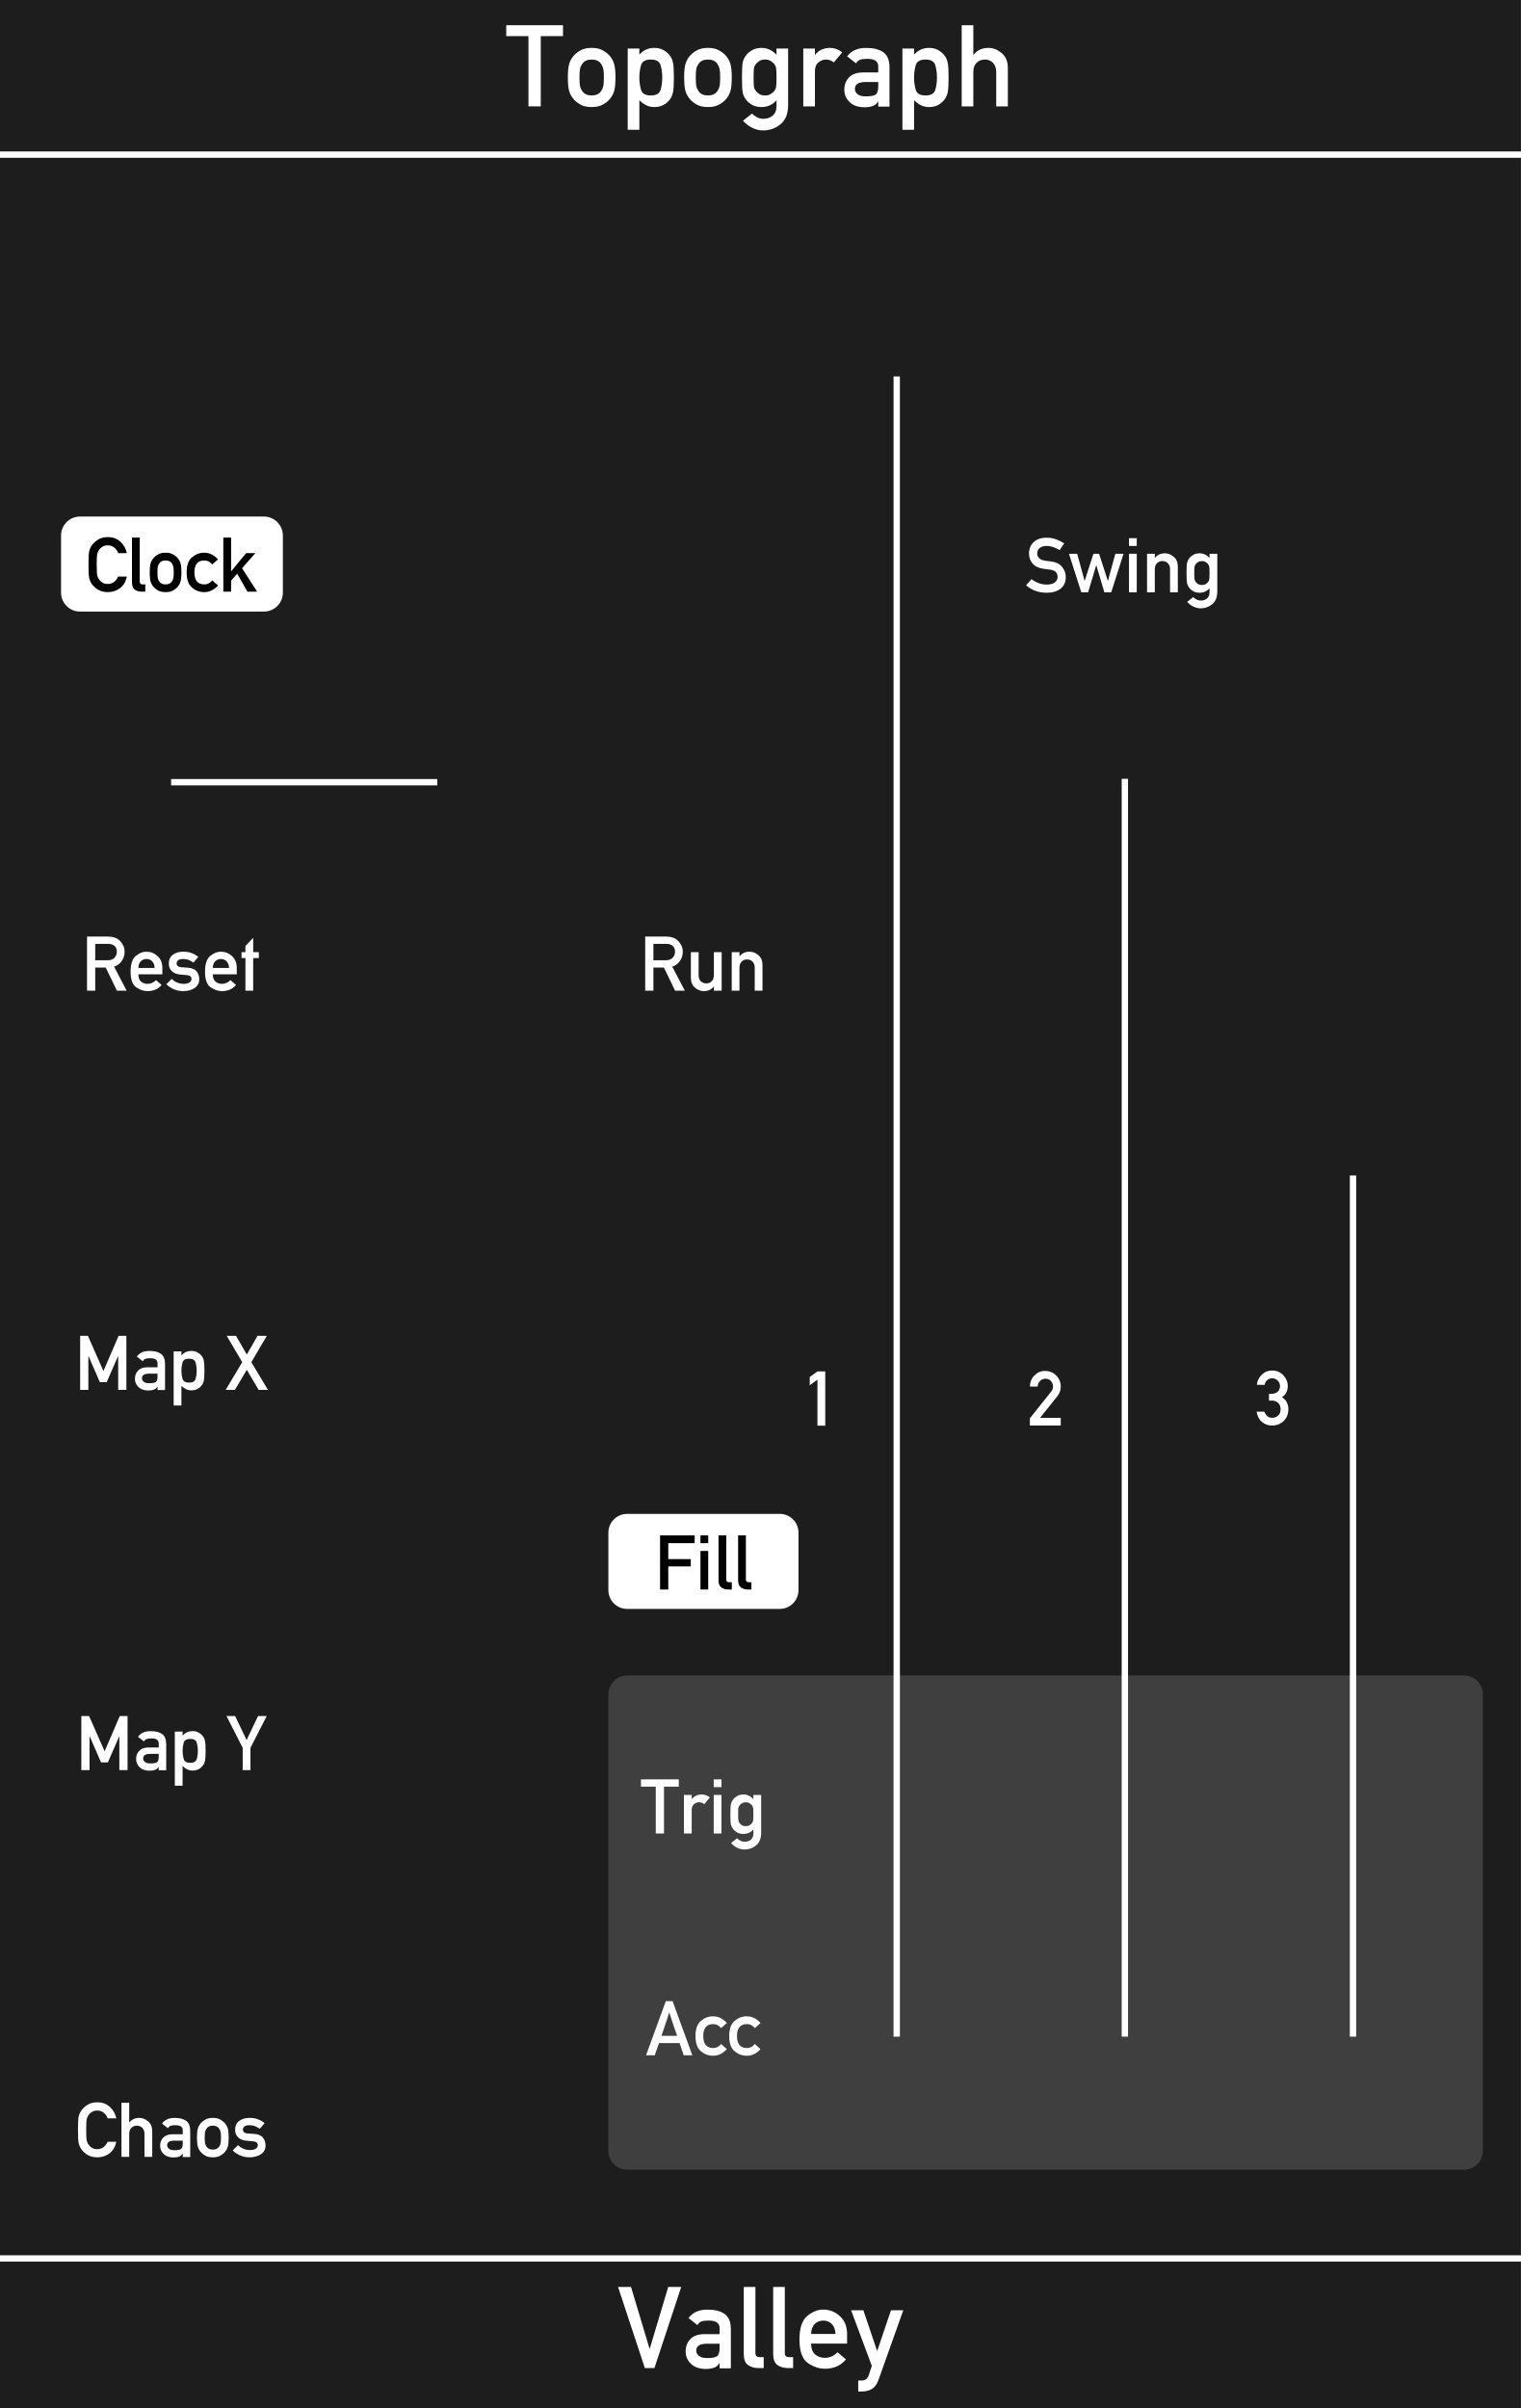
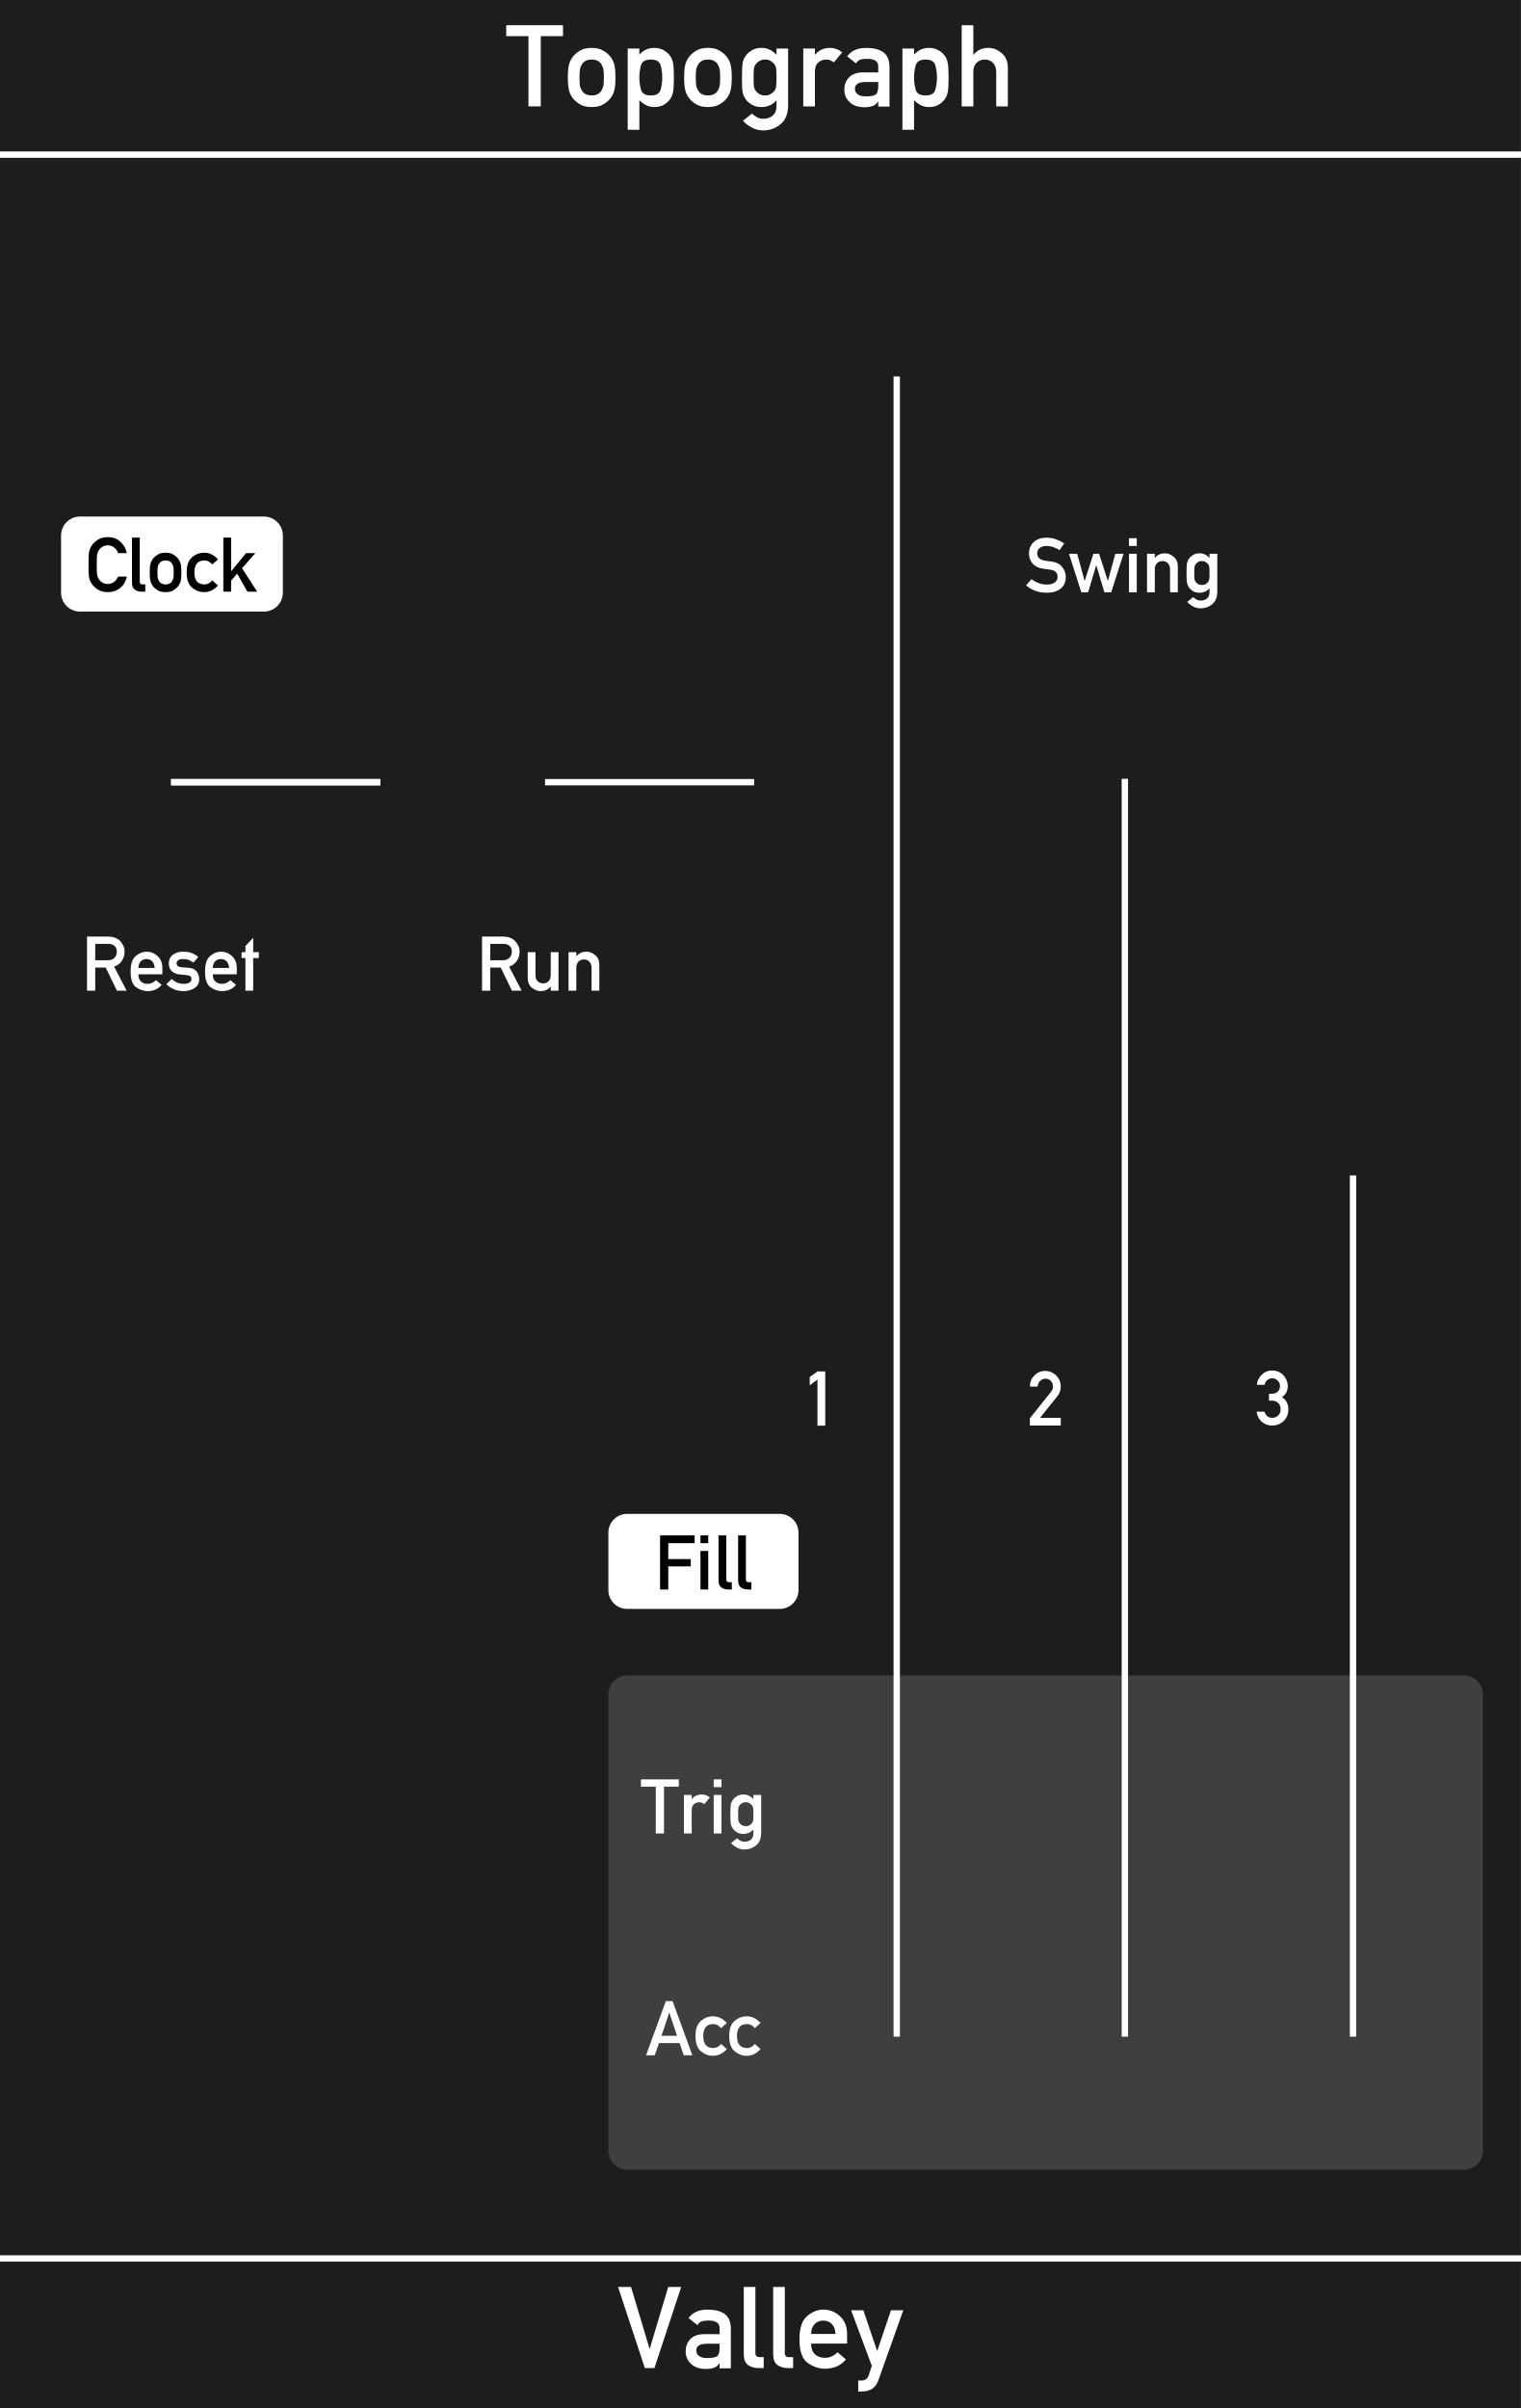
<svg xmlns="http://www.w3.org/2000/svg" version="1.1" id="svg8" x="0px" y="0px" width="240px" height="380px" viewBox="-177 230.9 240 380" style="enable-background:new -177 230.9 240 380;" xml:space="preserve">
  <defs id="defs863" />
  <style type="text/css" id="style815">
	.st0{fill:#1D1D1D;}
	.st1{fill:none;stroke:#FFFFFF;stroke-miterlimit:10;}
	.st2{fill:#3F3F3F;}
	.st3{fill:#FFE100;}
	.st4{fill:#FFFFFF;}
	.st5{font-family:'AlteDIN1451Mittelschrift';}
	.st6{font-size:18px;}
	.st7{font-size:12px;}
</style>
  <path style="fill:#1d1d1d" d="M -177,230.9 H 63 v 380 h -240 z" id="rect817" />
  <path style="fill:none;stroke:#ffffff;stroke-miterlimit:10" d="M 63,587.3 H -177" id="line820" />
  <path style="fill:none;stroke:#ffffff;stroke-miterlimit:10" d="M 63,255.3 H -177" id="line822" />
  <path style="fill:#3f3f3f;fill-opacity:1;stroke-width:1" d="M -78,495.3 H 54 c 1.662,0 3,1.338 3,3 V 570.3 c 0,1.662 -1.338,3 -3,3 H -78 c -1.662,0 -3,-1.338 -3,-3 v -72 c 0,-1.662 1.338,-3 3,-3 z" id="rect1086" />
  <path style="fill:#ffffff;fill-opacity:1;stroke-width:1" d="m -78.033,469.8 h 24.065 c 1.644,0 2.967,1.323 2.967,2.967 v 9.065 c 0,1.644 -1.323,2.967 -2.967,2.967 H -78.033 C -79.677,484.8 -81,483.477 -81,481.833 v -9.065 c 0,-1.644 1.323,-2.967 2.967,-2.967 z" id="rect867" />
  <g aria-label="Topograph" transform="matrix(1 0 0 1 -97.1528 247.6772)" style="font-size:18px;font-family:AlteDIN1451Mittelschrift;fill:#ffffff" id="text828">
    <path d="M 3.542,0.009 V -11.074 H 0.035 v -1.723 H 8.991 v 1.723 H 5.484 V 0.009 Z" style="font-size:18px;font-family:AlteDIN1451Mittelschrift;fill:#ffffff" id="path1182" />
    <path d="m 9.756,-4.562 q 0,-1.468 0.229,-2.188 0.229,-0.721 0.756,-1.301 0.378,-0.413 1.037,-0.791 0.668,-0.378 1.74,-0.378 1.055,0 1.723,0.378 0.668,0.378 1.046,0.791 0.527,0.58 0.756,1.301 0.229,0.721 0.229,2.188 0,1.494 -0.229,2.215 -0.229,0.721 -0.756,1.301 -0.378,0.422 -1.046,0.791 -0.668,0.369 -1.723,0.369 -1.072,0 -1.74,-0.369 -0.659,-0.369 -1.037,-0.791 Q 10.213,-1.626 9.984,-2.347 9.756,-3.067 9.756,-4.562 Z m 5.687,0.018 q 0,-0.993 -0.105,-1.397 -0.097,-0.404 -0.343,-0.773 -0.483,-0.668 -1.477,-0.668 -1.011,0 -1.477,0.668 -0.264,0.369 -0.36,0.773 -0.088,0.404 -0.088,1.38 0,1.002 0.088,1.415 0.097,0.404 0.36,0.765 0.466,0.668 1.477,0.668 0.993,0 1.477,-0.668 0.246,-0.36 0.343,-0.765 0.105,-0.404 0.105,-1.397 z" style="font-size:18px;font-family:AlteDIN1451Mittelschrift;fill:#ffffff" id="path1184" />
    <path d="M 19.204,3.7 V -9.114 h 1.837 V -8.156 q 0.958,-1.063 2.355,-1.063 0.835,0 1.441,0.343 0.606,0.334 1.002,0.844 0.378,0.492 0.51,1.151 0.141,0.65 0.141,2.338 0,1.679 -0.141,2.338 -0.132,0.659 -0.51,1.143 -0.396,0.519 -1.002,0.853 -0.606,0.325 -1.441,0.325 -0.712,0 -1.283,-0.29 -0.562,-0.29 -1.072,-0.782 V 3.7 Z m 3.639,-5.414 q 1.292,0 1.547,-0.888 0.264,-0.888 0.264,-1.942 0,-1.055 -0.264,-1.942 -0.255,-0.896 -1.547,-0.896 -1.292,0 -1.547,0.923 -0.255,0.923 -0.255,1.916 0,0.993 0.255,1.916 0.255,0.914 1.547,0.914 z" style="font-size:18px;font-family:AlteDIN1451Mittelschrift;fill:#ffffff" id="path1186" />
    <path d="m 28.107,-4.562 q 0,-1.468 0.229,-2.188 0.229,-0.721 0.756,-1.301 0.378,-0.413 1.037,-0.791 0.668,-0.378 1.74,-0.378 1.055,0 1.723,0.378 0.668,0.378 1.046,0.791 0.527,0.58 0.756,1.301 0.229,0.721 0.229,2.188 0,1.494 -0.229,2.215 -0.229,0.721 -0.756,1.301 -0.378,0.422 -1.046,0.791 -0.668,0.369 -1.723,0.369 -1.072,0 -1.74,-0.369 -0.659,-0.369 -1.037,-0.791 -0.527,-0.58 -0.756,-1.301 -0.229,-0.721 -0.229,-2.215 z m 5.687,0.018 q 0,-0.993 -0.105,-1.397 -0.097,-0.404 -0.343,-0.773 -0.483,-0.668 -1.477,-0.668 -1.011,0 -1.477,0.668 -0.264,0.369 -0.36,0.773 -0.088,0.404 -0.088,1.38 0,1.002 0.088,1.415 0.097,0.404 0.36,0.765 0.466,0.668 1.477,0.668 0.993,0 1.477,-0.668 0.246,-0.36 0.343,-0.765 0.105,-0.404 0.105,-1.397 z" style="font-size:18px;font-family:AlteDIN1451Mittelschrift;fill:#ffffff" id="path1188" />
    <path d="m 42.68,0 v -0.94 q -0.958,1.055 -2.355,1.055 -0.896,0 -1.503,-0.352 -0.598,-0.36 -0.905,-0.756 -0.396,-0.51 -0.545,-1.081 -0.141,-0.571 -0.141,-2.47 0,-1.898 0.141,-2.47 0.149,-0.571 0.545,-1.09 0.308,-0.387 0.905,-0.747 0.606,-0.369 1.503,-0.369 1.336,0 2.355,1.081 v -0.976 h 1.837 v 8.912 q 0,2.057 -1.204,3.032 -1.195,0.976 -2.751,0.976 -0.879,0 -1.723,-0.422 -0.844,-0.422 -1.45,-1.107 L 38.812,1.143 q 0.334,0.334 0.791,0.58 0.466,0.246 0.993,0.246 0.914,0 1.494,-0.51 Q 42.68,0.949 42.68,0 Z m -3.612,-4.544 q 0,1.099 0.053,1.459 0.062,0.36 0.308,0.668 0.185,0.246 0.545,0.475 0.36,0.229 0.914,0.229 0.536,0 0.888,-0.229 0.36,-0.229 0.554,-0.475 0.237,-0.308 0.29,-0.668 0.062,-0.36 0.062,-1.459 0,-1.099 -0.062,-1.459 -0.053,-0.36 -0.29,-0.677 -0.193,-0.237 -0.554,-0.466 -0.352,-0.237 -0.888,-0.237 -0.554,0 -0.914,0.237 -0.36,0.229 -0.545,0.466 -0.246,0.316 -0.308,0.677 -0.053,0.36 -0.053,1.459 z" style="font-size:18px;font-family:AlteDIN1451Mittelschrift;fill:#ffffff" id="path1190" />
    <path d="M 46.907,0.009 V -9.114 h 1.837 v 0.976 h 0.035 q 0.853,-1.081 2.373,-1.081 1.002,0 1.907,0.703 l -1.327,1.582 q -0.598,-0.448 -1.213,-0.448 -0.677,0 -1.23,0.457 -0.545,0.448 -0.545,1.45 v 5.484 z" style="font-size:18px;font-family:AlteDIN1451Mittelschrift;fill:#ffffff" id="path1192" />
    <path d="m 58.737,0.044 v -0.809 h -0.035 q -0.255,0.475 -0.765,0.686 -0.545,0.229 -1.424,0.229 -1.512,-0.035 -2.285,-0.809 -0.844,-0.773 -0.844,-1.978 0,-1.143 0.729,-1.916 0.729,-0.773 2.153,-0.791 h 2.47 v -0.967 q 0.009,-1.213 -1.819,-1.178 -0.633,0 -1.055,0.141 -0.413,0.185 -0.624,0.571 l -1.406,-1.107 q 1.02,-1.362 2.997,-1.327 1.661,-0.018 2.672,0.65 0.993,0.694 1.011,2.355 v 6.249 z m 0,-3.208 v -0.668 h -2.136 q -1.564,0.044 -1.547,1.107 0,0.457 0.404,0.791 0.387,0.36 1.274,0.36 1.125,0.018 1.582,-0.272 0.422,-0.29 0.422,-1.318 z" style="font-size:18px;font-family:AlteDIN1451Mittelschrift;fill:#ffffff" id="path1194" />
    <path d="M 62.552,3.7 V -9.114 h 1.837 V -8.156 q 0.958,-1.063 2.355,-1.063 0.835,0 1.441,0.343 0.606,0.334 1.002,0.844 0.378,0.492 0.51,1.151 0.141,0.65 0.141,2.338 0,1.679 -0.141,2.338 -0.132,0.659 -0.51,1.143 -0.396,0.519 -1.002,0.853 -0.606,0.325 -1.441,0.325 -0.712,0 -1.283,-0.29 -0.562,-0.29 -1.072,-0.782 V 3.7 Z m 3.639,-5.414 q 1.292,0 1.547,-0.888 0.264,-0.888 0.264,-1.942 0,-1.055 -0.264,-1.942 -0.255,-0.896 -1.547,-0.896 -1.292,0 -1.547,0.923 -0.255,0.923 -0.255,1.916 0,0.993 0.255,1.916 0.255,0.914 1.547,0.914 z" style="font-size:18px;font-family:AlteDIN1451Mittelschrift;fill:#ffffff" id="path1196" />
    <path d="M 71.903,0.009 V -12.797 h 1.837 v 4.658 h 0.035 q 0.853,-1.081 2.373,-1.081 1.063,0 2.048,0.809 0.993,0.809 0.993,2.355 V 0.009 H 77.353 V -5.423 q 0,-0.923 -0.519,-1.441 -0.51,-0.519 -1.274,-0.519 -0.791,0 -1.31,0.519 -0.51,0.519 -0.51,1.441 v 5.432 z" style="font-size:18px;font-family:AlteDIN1451Mittelschrift;fill:#ffffff" id="path1198" />
  </g>
  <g aria-label="Valley" transform="matrix(1 0 0 1 -79.5085 604.5912)" style="font-size:18px;font-family:AlteDIN1451Mittelschrift;fill:#ffffff" id="text830">
    <path d="M 4.263,0.009 0.035,-12.797 H 2.083 l 2.918,9.747 h 0.035 L 7.954,-12.797 H 10.002 L 5.774,0.009 Z" style="font-size:18px;font-family:AlteDIN1451Mittelschrift;fill:#ffffff" id="path1118" />
    <path d="m 16.058,0.044 v -0.809 h -0.035 q -0.255,0.475 -0.765,0.686 -0.545,0.229 -1.424,0.229 -1.512,-0.035 -2.285,-0.809 -0.844,-0.773 -0.844,-1.978 0,-1.143 0.729,-1.916 0.729,-0.773 2.153,-0.791 h 2.47 v -0.967 q 0.009,-1.213 -1.819,-1.178 -0.633,0 -1.055,0.141 -0.413,0.185 -0.624,0.571 l -1.406,-1.107 q 1.02,-1.362 2.997,-1.327 1.661,-0.018 2.672,0.65 0.993,0.694 1.011,2.355 v 6.249 z m 0,-3.208 v -0.668 h -2.136 q -1.564,0.044 -1.547,1.107 0,0.457 0.404,0.791 0.387,0.36 1.274,0.36 1.125,0.018 1.582,-0.272 0.422,-0.29 0.422,-1.318 z" style="font-size:18px;font-family:AlteDIN1451Mittelschrift;fill:#ffffff" id="path1120" />
    <path d="M 19.872,-2.197 V -12.797 h 1.837 v 10.45 q 0,0.633 0.686,0.633 h 0.624 v 1.723 h -0.809 q -1.002,0 -1.67,-0.483 -0.668,-0.492 -0.668,-1.723 z" style="font-size:18px;font-family:AlteDIN1451Mittelschrift;fill:#ffffff" id="path1122" />
    <path d="M 24.513,-2.197 V -12.797 h 1.837 v 10.45 q 0,0.633 0.686,0.633 h 0.624 v 1.723 h -0.809 q -1.002,0 -1.67,-0.483 -0.668,-0.492 -0.668,-1.723 z" style="font-size:18px;font-family:AlteDIN1451Mittelschrift;fill:#ffffff" id="path1124" />
    <path d="m 36.176,-3.858 h -5.678 q 0,1.125 0.606,1.688 0.615,0.562 1.564,0.562 1.134,0 2.004,-0.879 L 36,-1.354 q -0.677,0.791 -1.529,1.134 -0.844,0.334 -1.767,0.334 -1.406,0 -2.725,-0.905 -1.318,-0.914 -1.318,-3.727 0,-2.663 1.213,-3.683 1.222,-1.02 2.549,-1.02 1.503,0 2.628,1.046 1.125,1.037 1.125,2.804 z m -5.678,-1.512 h 3.85 q -0.044,-1.028 -0.58,-1.573 -0.536,-0.545 -1.345,-0.545 -0.817,0 -1.362,0.545 -0.536,0.545 -0.562,1.573 z" style="font-size:18px;font-family:AlteDIN1451Mittelschrift;fill:#ffffff" id="path1126" />
    <path d="M 40.078,-0.343 36.809,-9.114 h 1.934 l 2.162,6.39 h 0.035 l 2.162,-6.39 h 1.942 L 41.124,1.898 Q 40.737,2.953 40.061,3.322 39.384,3.7 38.549,3.7 H 37.934 V 1.969 h 0.545 q 0.826,0 1.099,-0.791 z" style="font-size:18px;font-family:AlteDIN1451Mittelschrift;fill:#ffffff" id="path1128" />
  </g>
-   <g aria-label="Map X" transform="matrix(1 0 0 1 -165.2607 450.2303)" style="font-size:12px;font-family:AlteDIN1451Mittelschrift;fill:#ffffff" id="text832">
-     <path d="M 0.908,0.006 V -8.531 H 2.133 L 4.582,-2.965 6.979,-8.531 H 8.203 V 0.006 H 6.908 V -5.32 H 6.885 L 5.098,-1.213 H 4.02 L 2.232,-5.32 H 2.203 v 5.326 z" style="font-size:12px;font-family:AlteDIN1451Mittelschrift;fill:#ffffff" id="path1151" />
-     <path d="m 13.119,0.029 v -0.539 h -0.023 q -0.17,0.316 -0.51,0.457 -0.363,0.152 -0.949,0.152 -1.008,-0.023 -1.523,-0.539 -0.562,-0.516 -0.562,-1.318 0,-0.762 0.486,-1.277 0.486,-0.516 1.436,-0.527 h 1.646 v -0.645 q 0.006,-0.809 -1.213,-0.785 -0.422,0 -0.703,0.094 -0.275,0.123 -0.416,0.381 L 9.85,-5.256 q 0.68,-0.908 1.998,-0.885 1.107,-0.012 1.781,0.434 0.662,0.463 0.674,1.57 v 4.166 z m 0,-2.139 v -0.445 h -1.424 q -1.043,0.029 -1.031,0.738 0,0.305 0.27,0.527 0.258,0.24 0.85,0.24 0.75,0.012 1.055,-0.182 0.281,-0.193 0.281,-0.879 z" style="font-size:12px;font-family:AlteDIN1451Mittelschrift;fill:#ffffff" id="path1153" />
-     <path d="m 15.662,2.467 v -8.543 h 1.225 V -5.438 q 0.639,-0.709 1.57,-0.709 0.557,0 0.961,0.229 0.404,0.223 0.668,0.562 0.252,0.328 0.34,0.768 0.094,0.434 0.094,1.559 0,1.119 -0.094,1.559 -0.088,0.439 -0.34,0.762 -0.264,0.346 -0.668,0.568 -0.404,0.217 -0.961,0.217 -0.475,0 -0.855,-0.193 -0.375,-0.193 -0.715,-0.521 V 2.467 Z m 2.426,-3.609 q 0.861,0 1.031,-0.592 0.176,-0.592 0.176,-1.295 0,-0.703 -0.176,-1.295 -0.17,-0.598 -1.031,-0.598 -0.861,0 -1.031,0.615 -0.17,0.615 -0.17,1.277 0,0.662 0.17,1.277 0.17,0.609 1.031,0.609 z" style="font-size:12px;font-family:AlteDIN1451Mittelschrift;fill:#ffffff" id="path1155" />
-     <path d="m 29.074,0.006 -1.869,-3.176 -1.875,3.176 H 23.871 L 26.484,-4.371 24.035,-8.531 H 25.5 l 1.705,2.959 1.699,-2.959 h 1.465 l -2.449,4.16 2.619,4.377 z" style="font-size:12px;font-family:AlteDIN1451Mittelschrift;fill:#ffffff" id="path1157" />
-   </g>
-   <g aria-label="Map Y" transform="matrix(1 0 0 1 -165.0747 510.2301)" style="font-size:12px;font-family:AlteDIN1451Mittelschrift;fill:#ffffff" id="text834">
-     <path d="M 0.908,0.006 V -8.531 H 2.133 L 4.582,-2.965 6.979,-8.531 H 8.203 V 0.006 H 6.908 V -5.32 H 6.885 L 5.098,-1.213 H 4.02 L 2.232,-5.32 H 2.203 v 5.326 z" style="font-size:12px;font-family:AlteDIN1451Mittelschrift;fill:#ffffff" id="path1142" />
-     <path d="m 13.119,0.029 v -0.539 h -0.023 q -0.17,0.316 -0.51,0.457 -0.363,0.152 -0.949,0.152 -1.008,-0.023 -1.523,-0.539 -0.562,-0.516 -0.562,-1.318 0,-0.762 0.486,-1.277 0.486,-0.516 1.436,-0.527 h 1.646 v -0.645 q 0.006,-0.809 -1.213,-0.785 -0.422,0 -0.703,0.094 -0.275,0.123 -0.416,0.381 L 9.85,-5.256 q 0.68,-0.908 1.998,-0.885 1.107,-0.012 1.781,0.434 0.662,0.463 0.674,1.57 v 4.166 z m 0,-2.139 v -0.445 h -1.424 q -1.043,0.029 -1.031,0.738 0,0.305 0.27,0.527 0.258,0.24 0.85,0.24 0.75,0.012 1.055,-0.182 0.281,-0.193 0.281,-0.879 z" style="font-size:12px;font-family:AlteDIN1451Mittelschrift;fill:#ffffff" id="path1144" />
-     <path d="m 15.662,2.467 v -8.543 h 1.225 V -5.438 q 0.639,-0.709 1.57,-0.709 0.557,0 0.961,0.229 0.404,0.223 0.668,0.562 0.252,0.328 0.34,0.768 0.094,0.434 0.094,1.559 0,1.119 -0.094,1.559 -0.088,0.439 -0.34,0.762 -0.264,0.346 -0.668,0.568 -0.404,0.217 -0.961,0.217 -0.475,0 -0.855,-0.193 -0.375,-0.193 -0.715,-0.521 V 2.467 Z m 2.426,-3.609 q 0.861,0 1.031,-0.592 0.176,-0.592 0.176,-1.295 0,-0.703 -0.176,-1.295 -0.17,-0.598 -1.031,-0.598 -0.861,0 -1.031,0.615 -0.17,0.615 -0.17,1.277 0,0.662 0.17,1.277 0.17,0.609 1.031,0.609 z" style="font-size:12px;font-family:AlteDIN1451Mittelschrift;fill:#ffffff" id="path1146" />
-     <path d="M 26.373,0.006 V -3.504 L 23.812,-8.531 h 1.359 l 1.816,3.791 1.811,-3.791 h 1.365 l -2.566,5.027 v 3.51 z" style="font-size:12px;font-family:AlteDIN1451Mittelschrift;fill:#ffffff" id="path1148" />
-   </g>
-   <g aria-label="Chaos" transform="matrix(1 0 0 1 -165.3162 571.2654)" style="font-size:12px;font-family:AlteDIN1451Mittelschrift;fill:#ffffff" id="text836">
-     <path d="m 5.303,-2.379 h 1.365 q -0.252,1.195 -1.078,1.828 -0.826,0.627 -1.922,0.627 -1.008,0 -1.693,-0.48 Q 1.295,-0.891 0.996,-1.453 0.785,-1.828 0.703,-2.273 0.621,-2.719 0.621,-4.26 q 0,-1.541 0.082,-1.986 0.082,-0.445 0.293,-0.82 0.299,-0.557 0.979,-1.049 0.686,-0.492 1.693,-0.492 1.213,0 2.004,0.75 0.797,0.744 0.996,1.781 H 5.303 Q 5.145,-6.568 4.711,-6.938 4.283,-7.307 3.668,-7.307 q -0.457,0 -0.791,0.188 -0.334,0.188 -0.527,0.434 -0.252,0.328 -0.346,0.721 -0.088,0.393 -0.088,1.705 0,1.318 0.088,1.711 0.094,0.393 0.346,0.709 0.193,0.258 0.527,0.445 0.334,0.182 0.791,0.182 1.078,0 1.635,-1.166 z" style="font-size:12px;font-family:AlteDIN1451Mittelschrift;fill:#ffffff" id="path1131" />
-     <path d="M 7.482,0.006 V -8.531 h 1.225 v 3.105 h 0.023 q 0.568,-0.721 1.582,-0.721 0.709,0 1.365,0.539 0.662,0.539 0.662,1.57 v 4.043 h -1.225 V -3.615 q 0,-0.615 -0.346,-0.961 -0.34,-0.346 -0.85,-0.346 -0.527,0 -0.873,0.346 -0.34,0.346 -0.34,0.961 v 3.621 z" style="font-size:12px;font-family:AlteDIN1451Mittelschrift;fill:#ffffff" id="path1133" />
-     <path d="m 17.15,0.029 v -0.539 h -0.023 q -0.17,0.316 -0.51,0.457 -0.363,0.152 -0.949,0.152 -1.008,-0.023 -1.523,-0.539 -0.562,-0.516 -0.562,-1.318 0,-0.762 0.486,-1.277 0.486,-0.516 1.436,-0.527 h 1.646 v -0.645 q 0.006,-0.809 -1.213,-0.785 -0.422,0 -0.703,0.094 -0.275,0.123 -0.416,0.381 l -0.938,-0.738 q 0.68,-0.908 1.998,-0.885 1.107,-0.012 1.781,0.434 0.662,0.463 0.674,1.57 v 4.166 z m 0,-2.139 v -0.445 h -1.424 q -1.043,0.029 -1.031,0.738 0,0.305 0.27,0.527 0.258,0.24 0.85,0.24 0.75,0.012 1.055,-0.182 0.281,-0.193 0.281,-0.879 z" style="font-size:12px;font-family:AlteDIN1451Mittelschrift;fill:#ffffff" id="path1135" />
-     <path d="m 19.395,-3.041 q 0,-0.979 0.152,-1.459 0.152,-0.48 0.504,-0.867 0.252,-0.275 0.691,-0.527 0.445,-0.252 1.16,-0.252 0.703,0 1.148,0.252 0.445,0.252 0.697,0.527 0.352,0.387 0.504,0.867 0.152,0.48 0.152,1.459 0,0.996 -0.152,1.477 -0.152,0.48 -0.504,0.867 -0.252,0.281 -0.697,0.527 -0.445,0.246 -1.148,0.246 -0.715,0 -1.16,-0.246 -0.439,-0.246 -0.691,-0.527 -0.352,-0.387 -0.504,-0.867 -0.152,-0.48 -0.152,-1.477 z m 3.791,0.012 q 0,-0.662 -0.07,-0.932 -0.064,-0.27 -0.229,-0.516 -0.322,-0.445 -0.984,-0.445 -0.674,0 -0.984,0.445 -0.176,0.246 -0.24,0.516 -0.059,0.27 -0.059,0.92 0,0.668 0.059,0.943 0.064,0.27 0.24,0.51 0.311,0.445 0.984,0.445 0.662,0 0.984,-0.445 0.164,-0.24 0.229,-0.51 0.07,-0.27 0.07,-0.932 z" style="font-size:12px;font-family:AlteDIN1451Mittelschrift;fill:#ffffff" id="path1137" />
-     <path d="m 25.02,-1.008 0.855,-0.844 q 0.797,0.779 1.916,0.779 0.521,0 0.861,-0.193 0.34,-0.199 0.34,-0.586 0,-0.533 -0.744,-0.598 l -1.078,-0.1 q -0.756,-0.059 -1.254,-0.498 -0.498,-0.439 -0.498,-1.225 0,-0.926 0.65,-1.4 0.65,-0.475 1.617,-0.475 0.797,0 1.365,0.229 0.568,0.223 1.02,0.598 l -0.756,0.891 q -0.363,-0.246 -0.75,-0.404 -0.387,-0.158 -0.879,-0.158 -0.586,0 -0.814,0.211 -0.229,0.205 -0.229,0.521 0,0.199 0.17,0.369 0.17,0.17 0.633,0.205 l 1.008,0.07 q 0.943,0.064 1.354,0.586 0.41,0.516 0.41,1.236 0,0.896 -0.732,1.383 -0.732,0.486 -1.787,0.486 -1.518,0 -2.678,-1.084 z" style="font-size:12px;font-family:AlteDIN1451Mittelschrift;fill:#ffffff" id="path1139" />
-   </g>
  <path style="fill:none;stroke:#ffffff;stroke-miterlimit:10" d="m -35.5,290.3 v 262" id="line838" />
  <path style="fill:none;stroke:#ffffff;stroke-miterlimit:10" d="m 0.5,353.8 v 198.5" id="line840" />
  <path style="fill:none;stroke:#ffffff;stroke-miterlimit:10" d="m 36.5,416.4 v 135.9" id="line842" />
  <g aria-label="1" transform="translate(-50.02488,455.8536)" style="font-size:12px;font-family:AlteDIN1451Mittelschrift;fill:#ffffff" id="text844">
    <path d="m 2.016,0.023 v -7.26 l -1.219,0.891 V -7.646 L 2.016,-8.531 h 1.23 v 8.555 z" style="font-size:12px;font-family:AlteDIN1451Mittelschrift;fill:#ffffff" id="path1271" />
  </g>
  <g aria-label="2" transform="translate(-14.87958,455.8531)" style="font-size:12px;font-family:AlteDIN1451Mittelschrift;fill:#ffffff" id="text846">
    <path d="M 0.393,0.006 V -1.143 L 3.732,-5.32 q 0.193,-0.246 0.252,-0.451 0.059,-0.205 0.059,-0.398 0,-0.445 -0.316,-0.826 -0.316,-0.387 -0.861,-0.387 -0.498,0 -0.855,0.334 -0.352,0.328 -0.393,0.902 H 0.393 q 0.006,-1.037 0.709,-1.746 0.703,-0.715 1.67,-0.715 1.066,0 1.775,0.721 0.715,0.715 0.715,1.729 0,0.867 -0.51,1.5 l -2.748,3.445 h 3.258 v 1.219 z" style="font-size:12px;font-family:AlteDIN1451Mittelschrift;fill:#ffffff" id="path1274" />
  </g>
  <g aria-label="3" transform="translate(21.11994,455.7828)" style="font-size:12px;font-family:AlteDIN1451Mittelschrift;fill:#ffffff" id="text848">
    <path d="m 2.121,-3.855 v -1.078 h 0.422 q 0.609,0 0.961,-0.34 0.357,-0.346 0.357,-0.873 0,-0.521 -0.369,-0.879 -0.369,-0.357 -0.879,-0.357 -0.387,0 -0.732,0.258 -0.346,0.258 -0.445,0.773 H 0.211 Q 0.281,-7.254 0.967,-7.928 1.652,-8.607 2.566,-8.607 q 1.143,0 1.828,0.756 0.691,0.75 0.691,1.682 0,0.492 -0.193,0.961 -0.193,0.463 -0.721,0.803 0.539,0.346 0.773,0.85 0.234,0.504 0.234,1.02 0,1.195 -0.75,1.904 -0.75,0.709 -1.84,0.709 -0.867,0 -1.564,-0.557 Q 0.334,-1.043 0.164,-2.115 h 1.225 q 0.17,0.439 0.457,0.709 0.287,0.264 0.814,0.264 0.51,0 0.902,-0.357 0.393,-0.363 0.393,-0.996 0,-0.639 -0.393,-0.996 -0.387,-0.363 -0.926,-0.363 z" style="font-size:12px;font-family:AlteDIN1451Mittelschrift;fill:#ffffff" id="path1277" />
  </g>
  <g aria-label="Reset" transform="matrix(1 0 0 1 -164.177 387.23)" style="font-size:12px;font-family:AlteDIN1451Mittelschrift;fill:#ffffff" id="text850">
    <path d="m 2.203,-7.383 v 2.59 h 1.957 q 0.727,0 1.09,-0.404 0.363,-0.404 0.363,-0.949 0,-0.65 -0.434,-0.973 Q 4.816,-7.383 4.236,-7.383 Z M 0.908,0.006 V -8.531 H 4.248 q 1.096,0 1.734,0.562 0.357,0.311 0.604,0.779 0.252,0.469 0.252,1.043 0,0.826 -0.445,1.465 -0.439,0.633 -1.213,0.896 L 7.16,0.006 H 5.625 L 3.861,-3.639 H 2.203 v 3.645 z" style="font-size:12px;font-family:AlteDIN1451Mittelschrift;fill:#ffffff" id="path1160" />
    <path d="M 12.797,-2.572 H 9.012 q 0,0.75 0.404,1.125 0.41,0.375 1.043,0.375 0.756,0 1.336,-0.586 l 0.885,0.756 Q 12.229,-0.375 11.66,-0.146 q -0.562,0.223 -1.178,0.223 -0.938,0 -1.816,-0.604 -0.879,-0.609 -0.879,-2.484 0,-1.775 0.809,-2.455 0.814,-0.68 1.699,-0.68 1.002,0 1.752,0.697 0.75,0.691 0.75,1.869 z M 9.012,-3.58 h 2.566 q -0.029,-0.686 -0.387,-1.049 -0.357,-0.363 -0.896,-0.363 -0.545,0 -0.908,0.363 -0.357,0.363 -0.375,1.049 z" style="font-size:12px;font-family:AlteDIN1451Mittelschrift;fill:#ffffff" id="path1162" />
    <path d="m 13.418,-1.008 0.855,-0.844 q 0.797,0.779 1.916,0.779 0.521,0 0.861,-0.193 0.34,-0.199 0.34,-0.586 0,-0.533 -0.744,-0.598 l -1.078,-0.1 q -0.756,-0.059 -1.254,-0.498 -0.498,-0.439 -0.498,-1.225 0,-0.926 0.65,-1.4 0.65,-0.475 1.617,-0.475 0.797,0 1.365,0.229 0.568,0.223 1.02,0.598 l -0.756,0.891 q -0.363,-0.246 -0.75,-0.404 -0.387,-0.158 -0.879,-0.158 -0.586,0 -0.814,0.211 -0.229,0.205 -0.229,0.521 0,0.199 0.17,0.369 0.17,0.17 0.633,0.205 l 1.008,0.07 q 0.943,0.064 1.354,0.586 0.41,0.516 0.41,1.236 0,0.896 -0.732,1.383 -0.732,0.486 -1.787,0.486 -1.518,0 -2.678,-1.084 z" style="font-size:12px;font-family:AlteDIN1451Mittelschrift;fill:#ffffff" id="path1164" />
    <path d="m 24.539,-2.572 h -3.785 q 0,0.75 0.404,1.125 0.41,0.375 1.043,0.375 0.756,0 1.336,-0.586 l 0.885,0.756 Q 23.971,-0.375 23.402,-0.146 q -0.562,0.223 -1.178,0.223 -0.938,0 -1.816,-0.604 -0.879,-0.609 -0.879,-2.484 0,-1.775 0.809,-2.455 0.814,-0.68 1.699,-0.68 1.002,0 1.752,0.697 0.75,0.691 0.75,1.869 z m -3.785,-1.008 h 2.566 q -0.029,-0.686 -0.387,-1.049 -0.357,-0.363 -0.896,-0.363 -0.545,0 -0.908,0.363 -0.357,0.363 -0.375,1.049 z" style="font-size:12px;font-family:AlteDIN1451Mittelschrift;fill:#ffffff" id="path1166" />
    <path d="M 25.904,0.012 V -5.139 h -0.609 v -0.938 h 0.609 V -7.031 l 1.225,-1.307 v 2.262 h 0.891 v 0.938 h -0.891 v 5.15 z" style="font-size:12px;font-family:AlteDIN1451Mittelschrift;fill:#ffffff" id="path1168" />
  </g>
-   <g aria-label="Run" transform="matrix(1 0 0 1 -76.0987 387.23)" style="font-size:12px;font-family:AlteDIN1451Mittelschrift;fill:#ffffff" id="text852">
+   <g aria-label="Run" transform="translate(-101.8452,387.23)" style="font-size:12px;font-family:AlteDIN1451Mittelschrift;fill:#ffffff" id="text852">
    <path d="m 2.203,-7.383 v 2.59 h 1.957 q 0.727,0 1.09,-0.404 0.363,-0.404 0.363,-0.949 0,-0.65 -0.434,-0.973 Q 4.816,-7.383 4.236,-7.383 Z M 0.908,0.006 V -8.531 H 4.248 q 1.096,0 1.734,0.562 0.357,0.311 0.604,0.779 0.252,0.469 0.252,1.043 0,0.826 -0.445,1.465 -0.439,0.633 -1.213,0.896 L 7.16,0.006 H 5.625 L 3.861,-3.639 H 2.203 v 3.645 z" style="font-size:12px;font-family:AlteDIN1451Mittelschrift;fill:#ffffff" id="path895" />
    <path d="m 8.115,-2.033 v -4.043 h 1.225 v 3.627 q 0,0.621 0.34,0.967 0.346,0.34 0.873,0.34 0.51,0 0.85,-0.34 0.346,-0.346 0.346,-0.967 v -3.627 h 1.225 v 6.082 h -1.225 v -0.645 h -0.023 q -0.568,0.715 -1.57,0.715 -0.721,0 -1.383,-0.533 -0.656,-0.539 -0.656,-1.576 z" style="font-size:12px;font-family:AlteDIN1451Mittelschrift;fill:#ffffff" id="path897" />
    <path d="M 14.561,0.006 V -6.076 h 1.225 v 0.65 h 0.023 q 0.568,-0.721 1.582,-0.721 0.709,0 1.365,0.539 0.662,0.539 0.662,1.57 v 4.043 h -1.225 V -3.615 q 0,-0.615 -0.346,-0.961 -0.34,-0.346 -0.85,-0.346 -0.527,0 -0.873,0.346 -0.34,0.346 -0.34,0.961 v 3.621 z" style="font-size:12px;font-family:AlteDIN1451Mittelschrift;fill:#ffffff" id="path899" />
  </g>
  <path style="fill:#ffffff;fill-opacity:1;stroke-width:1" d="m -164.365,312.414 h 29 c 1.662,0 3,1.338 3,3 v 9 c 0,1.662 -1.338,3 -3,3 h -29 c -1.662,0 -3,-1.338 -3,-3 v -9 c 0,-1.662 1.338,-3 3,-3 z" id="rect1268" />
  <g aria-label="Clock" transform="matrix(1 0 0 1 -163.6555 324.2657)" style="font-size:12px;font-family:AlteDIN1451Mittelschrift;fill:#000000;fill-opacity:1" id="text854">
    <path d="m 5.303,-2.379 h 1.365 q -0.252,1.195 -1.078,1.828 -0.826,0.627 -1.922,0.627 -1.008,0 -1.693,-0.48 Q 1.295,-0.891 0.996,-1.453 0.785,-1.828 0.703,-2.273 0.621,-2.719 0.621,-4.26 q 0,-1.541 0.082,-1.986 0.082,-0.445 0.293,-0.82 0.299,-0.557 0.979,-1.049 0.686,-0.492 1.693,-0.492 1.213,0 2.004,0.75 0.797,0.744 0.996,1.781 H 5.303 Q 5.145,-6.568 4.711,-6.938 4.283,-7.307 3.668,-7.307 q -0.457,0 -0.791,0.188 -0.334,0.188 -0.527,0.434 -0.252,0.328 -0.346,0.721 -0.088,0.393 -0.088,1.705 0,1.318 0.088,1.711 0.094,0.393 0.346,0.709 0.193,0.258 0.527,0.445 0.334,0.182 0.791,0.182 1.078,0 1.635,-1.166 z" style="font-size:12px;font-family:AlteDIN1451Mittelschrift;fill:#000000;fill-opacity:1" id="path1171" />
    <path d="M 7.482,-1.465 V -8.531 h 1.225 v 6.967 q 0,0.422 0.457,0.422 H 9.58 V 0.006 H 9.041 q -0.668,0 -1.113,-0.322 -0.445,-0.328 -0.445,-1.148 z" style="font-size:12px;font-family:AlteDIN1451Mittelschrift;fill:#000000;fill-opacity:1" id="path1173" />
    <path d="m 10.277,-3.041 q 0,-0.979 0.152,-1.459 0.152,-0.48 0.504,-0.867 0.252,-0.275 0.691,-0.527 0.445,-0.252 1.16,-0.252 0.703,0 1.148,0.252 0.445,0.252 0.697,0.527 0.352,0.387 0.504,0.867 0.152,0.48 0.152,1.459 0,0.996 -0.152,1.477 -0.152,0.48 -0.504,0.867 -0.252,0.281 -0.697,0.527 -0.445,0.246 -1.148,0.246 -0.715,0 -1.16,-0.246 -0.439,-0.246 -0.691,-0.527 -0.352,-0.387 -0.504,-0.867 -0.152,-0.48 -0.152,-1.477 z m 3.791,0.012 q 0,-0.662 -0.07,-0.932 -0.064,-0.27 -0.229,-0.516 -0.322,-0.445 -0.984,-0.445 -0.674,0 -0.984,0.445 -0.176,0.246 -0.24,0.516 -0.059,0.27 -0.059,0.92 0,0.668 0.059,0.943 0.064,0.27 0.24,0.51 0.311,0.445 0.984,0.445 0.662,0 0.984,-0.445 0.164,-0.24 0.229,-0.51 0.07,-0.27 0.07,-0.932 z" style="font-size:12px;font-family:AlteDIN1451Mittelschrift;fill:#000000;fill-opacity:1" id="path1175" />
    <path d="m 20.15,-1.781 0.902,0.809 q -0.398,0.457 -0.949,0.756 -0.545,0.293 -1.236,0.293 -1.055,0 -1.91,-0.715 -0.85,-0.721 -0.85,-2.391 0,-1.67 0.85,-2.391 0.855,-0.727 1.91,-0.727 0.691,0 1.236,0.299 0.551,0.299 0.949,0.756 l -0.902,0.803 q -0.516,-0.633 -1.236,-0.633 -1.582,0 -1.582,1.893 0,1.887 1.582,1.887 0.727,0 1.236,-0.639 z" style="font-size:12px;font-family:AlteDIN1451Mittelschrift;fill:#000000;fill-opacity:1" id="path1177" />
    <path d="M 21.896,0.006 V -8.531 h 1.225 v 5.314 h 0.023 l 2.338,-2.859 h 1.465 l -2.098,2.379 2.385,3.703 h -1.535 l -1.617,-2.842 -0.961,1.096 v 1.746 z" style="font-size:12px;font-family:AlteDIN1451Mittelschrift;fill:#000000;fill-opacity:1" id="path1179" />
  </g>
  <g aria-label="Trig" transform="matrix(1 0 0 1 -75.8818 520.2303)" style="font-size:12px;font-family:AlteDIN1451Mittelschrift;fill:#ffffff" id="text856">
    <path d="M 2.361,0.006 V -7.383 H 0.023 V -8.531 h 5.971 v 1.148 H 3.656 v 7.389 z" style="font-size:12px;font-family:AlteDIN1451Mittelschrift;fill:#ffffff" id="path1102" />
    <path d="M 6.803,0.006 V -6.076 h 1.225 v 0.65 h 0.023 q 0.568,-0.721 1.582,-0.721 0.668,0 1.271,0.469 l -0.885,1.055 Q 9.621,-4.922 9.211,-4.922 q -0.451,0 -0.82,0.305 -0.363,0.299 -0.363,0.967 v 3.656 z" style="font-size:12px;font-family:AlteDIN1451Mittelschrift;fill:#ffffff" id="path1104" />
    <path d="M 11.502,0.006 V -6.076 h 1.225 v 6.082 z m 0,-7.312 V -8.531 h 1.225 v 1.225 z" style="font-size:12px;font-family:AlteDIN1451Mittelschrift;fill:#ffffff" id="path1106" />
    <path d="m 17.766,0 v -0.627 q -0.639,0.703 -1.57,0.703 -0.598,0 -1.002,-0.234 -0.398,-0.24 -0.604,-0.504 -0.264,-0.34 -0.363,-0.721 -0.094,-0.381 -0.094,-1.646 0,-1.266 0.094,-1.646 0.1,-0.381 0.363,-0.727 0.205,-0.258 0.604,-0.498 0.404,-0.246 1.002,-0.246 0.891,0 1.57,0.721 v -0.65 h 1.225 v 5.941 q 0,1.371 -0.803,2.021 -0.797,0.65 -1.834,0.65 -0.586,0 -1.148,-0.281 -0.562,-0.281 -0.967,-0.738 L 15.188,0.762 Q 15.41,0.984 15.715,1.148 16.025,1.312 16.377,1.312 q 0.609,0 0.996,-0.34 Q 17.766,0.633 17.766,0 Z m -2.408,-3.029 q 0,0.732 0.035,0.973 0.041,0.24 0.205,0.445 0.123,0.164 0.363,0.316 0.24,0.152 0.609,0.152 0.357,0 0.592,-0.152 0.24,-0.152 0.369,-0.316 0.158,-0.205 0.193,-0.445 0.041,-0.24 0.041,-0.973 0,-0.732 -0.041,-0.973 -0.035,-0.24 -0.193,-0.451 -0.129,-0.158 -0.369,-0.311 -0.234,-0.158 -0.592,-0.158 -0.369,0 -0.609,0.158 -0.24,0.152 -0.363,0.311 -0.164,0.211 -0.205,0.451 -0.035,0.24 -0.035,0.973 z" style="font-size:12px;font-family:AlteDIN1451Mittelschrift;fill:#ffffff" id="path1108" />
  </g>
  <g aria-label="Acc" transform="matrix(1 0 0 1 -75.0645 555.236)" style="font-size:12px;font-family:AlteDIN1451Mittelschrift;fill:#ffffff" id="text858">
    <path d="M 0.012,0 3.129,-8.543 H 4.195 L 7.312,0 H 5.953 L 5.297,-1.928 H 2.057 L 1.377,0 Z M 2.438,-3.07 H 4.91 Q 4.641,-3.861 4.482,-4.307 4.33,-4.758 4.213,-5.104 4.102,-5.449 3.984,-5.807 3.867,-6.164 3.674,-6.773 3.469,-6.141 3.346,-5.76 3.223,-5.385 3.105,-5.033 2.994,-4.682 2.842,-4.248 2.695,-3.814 2.438,-3.07 Z" style="font-size:12px;font-family:AlteDIN1451Mittelschrift;fill:#ffffff" id="path1111" />
    <path d="m 11.854,-1.781 0.902,0.809 q -0.398,0.457 -0.949,0.756 -0.545,0.293 -1.236,0.293 -1.055,0 -1.91,-0.715 Q 7.811,-1.359 7.811,-3.029 q 0,-1.67 0.85,-2.391 0.855,-0.727 1.91,-0.727 0.691,0 1.236,0.299 0.551,0.299 0.949,0.756 l -0.902,0.803 q -0.516,-0.633 -1.236,-0.633 -1.582,0 -1.582,1.893 0,1.887 1.582,1.887 0.727,0 1.236,-0.639 z" style="font-size:12px;font-family:AlteDIN1451Mittelschrift;fill:#ffffff" id="path1113" />
    <path d="m 17.174,-1.781 0.902,0.809 q -0.398,0.457 -0.949,0.756 -0.545,0.293 -1.236,0.293 -1.055,0 -1.91,-0.715 -0.85,-0.721 -0.85,-2.391 0,-1.67 0.85,-2.391 0.855,-0.727 1.91,-0.727 0.691,0 1.236,0.299 0.551,0.299 0.949,0.756 l -0.902,0.803 Q 16.658,-4.922 15.938,-4.922 q -1.582,0 -1.582,1.893 0,1.887 1.582,1.887 0.727,0 1.236,-0.639 z" style="font-size:12px;font-family:AlteDIN1451Mittelschrift;fill:#ffffff" id="path1115" />
  </g>
  <g aria-label="Fill" transform="matrix(1 0 0 1 -73.752 481.7304)" style="font-size:12px;font-family:AlteDIN1451Mittelschrift" id="text860">
    <path d="M 0.908,0.006 V -8.531 H 6.369 v 1.225 H 2.203 v 2.514 h 3.551 v 1.154 H 2.203 v 3.645 z" style="font-size:12px;font-family:AlteDIN1451Mittelschrift" id="path1093" />
    <path d="M 7.283,0.006 V -6.076 h 1.225 v 6.082 z m 0,-7.312 V -8.531 h 1.225 v 1.225 z" style="font-size:12px;font-family:AlteDIN1451Mittelschrift" id="path1095" />
    <path d="M 10.131,-1.465 V -8.531 h 1.225 v 6.967 q 0,0.422 0.457,0.422 h 0.416 v 1.148 h -0.539 q -0.668,0 -1.113,-0.322 -0.445,-0.328 -0.445,-1.148 z" style="font-size:12px;font-family:AlteDIN1451Mittelschrift" id="path1097" />
    <path d="M 13.225,-1.465 V -8.531 h 1.225 v 6.967 q 0,0.422 0.457,0.422 h 0.416 v 1.148 h -0.539 q -0.668,0 -1.113,-0.322 -0.445,-0.328 -0.445,-1.148 z" style="font-size:12px;font-family:AlteDIN1451Mittelschrift" id="path1099" />
  </g>
-   <path style="fill:none;stroke:#ffffff;stroke-width:1px;stroke-linecap:butt;stroke-linejoin:miter;stroke-opacity:1" d="m -150,354.337 h 42 z" id="path3780" />
+   <path style="fill:none;stroke:#ffffff;stroke-width:1px;stroke-linecap:butt;stroke-linejoin:miter;stroke-opacity:1" d="m -150,354.337 h 33 z" id="path3780" />
  <g aria-label="Swing" transform="matrix(1.000001,0,0,0.9999987,-36.00004,-1.144534)" style="font-style:normal;font-variant:normal;font-weight:normal;font-stretch:normal;font-size:16px;line-height:1.25;font-family:Din17;-inkscape-font-specification:Din17;text-align:center;letter-spacing:0px;word-spacing:0px;text-anchor:middle;fill:#ffffff;fill-opacity:1;stroke:none;stroke-width:1" id="text4613">
    <path d="m 20.915,324.412 0.855,-0.973 q 0.48,0.387 1.107,0.621 0.627,0.234 1.313,0.234 0.791,0 1.242,-0.328 0.451,-0.328 0.451,-0.861 0,-1.008 -1.113,-1.154 -0.293,-0.035 -0.545,-0.07 -0.252,-0.035 -0.586,-0.082 -1.107,-0.152 -1.688,-0.809 -0.58,-0.662 -0.58,-1.594 0,-1.09 0.727,-1.793 0.732,-0.703 2.057,-0.703 0.791,0 1.488,0.252 0.697,0.252 1.283,0.639 l -0.721,1.066 q -0.469,-0.293 -1.008,-0.475 -0.539,-0.182 -1.102,-0.182 -0.598,0 -1.014,0.305 -0.416,0.305 -0.416,0.914 0,0.363 0.281,0.68 0.281,0.316 0.932,0.416 0.17,0.029 0.41,0.065 0.24,0.029 0.551,0.065 1.195,0.146 1.764,0.867 0.574,0.721 0.574,1.594 0,1.178 -0.814,1.828 -0.814,0.65 -2.186,0.65 -1.928,0 -3.264,-1.172 z" style="font-style:normal;font-variant:normal;font-weight:normal;font-stretch:normal;font-size:12px;font-family:AlteDIN1451Mittelschrift;-inkscape-font-specification:AlteDIN1451Mittelschrift;text-align:center;text-anchor:middle;fill:#ffffff;fill-opacity:1;stroke-width:1" id="path4619" />
    <path d="m 33.267,325.514 -1.271,-4.254 h -0.023 l -1.271,4.254 h -1.078 l -1.945,-6.082 h 1.295 l 1.166,4.26 h 0.023 l 1.377,-4.26 h 0.891 l 1.377,4.26 h 0.023 l 1.166,-4.26 h 1.295 l -1.945,6.082 z" style="font-style:normal;font-variant:normal;font-weight:normal;font-stretch:normal;font-size:12px;font-family:AlteDIN1451Mittelschrift;-inkscape-font-specification:AlteDIN1451Mittelschrift;text-align:center;text-anchor:middle;fill:#ffffff;fill-opacity:1;stroke-width:1" id="path4621" />
    <path d="m 37.151,325.514 v -6.082 h 1.225 v 6.082 z m 0,-7.313 v -1.225 h 1.225 v 1.225 z" style="font-style:normal;font-variant:normal;font-weight:normal;font-stretch:normal;font-size:12px;font-family:AlteDIN1451Mittelschrift;-inkscape-font-specification:AlteDIN1451Mittelschrift;text-align:center;text-anchor:middle;fill:#ffffff;fill-opacity:1;stroke-width:1" id="path4623" />
    <path d="m 39.999,325.514 v -6.082 h 1.225 v 0.65 h 0.023 q 0.568,-0.721 1.582,-0.721 0.709,0 1.365,0.539 0.662,0.539 0.662,1.57 v 4.043 h -1.225 v -3.621 q 0,-0.615 -0.346,-0.961 -0.34,-0.346 -0.85,-0.346 -0.527,0 -0.873,0.346 -0.34,0.346 -0.34,0.961 v 3.621 z" style="font-style:normal;font-variant:normal;font-weight:normal;font-stretch:normal;font-size:12px;font-family:AlteDIN1451Mittelschrift;-inkscape-font-specification:AlteDIN1451Mittelschrift;text-align:center;text-anchor:middle;fill:#ffffff;fill-opacity:1;stroke-width:1" id="path4625" />
    <path d="m 49.86,325.508 v -0.627 q -0.639,0.703 -1.57,0.703 -0.598,0 -1.002,-0.234 -0.398,-0.24 -0.604,-0.504 -0.264,-0.34 -0.363,-0.721 -0.094,-0.381 -0.094,-1.646 0,-1.266 0.094,-1.646 0.1,-0.381 0.363,-0.727 0.205,-0.258 0.604,-0.498 0.404,-0.246 1.002,-0.246 0.891,0 1.57,0.721 v -0.65 h 1.225 v 5.941 q 0,1.371 -0.803,2.021 -0.797,0.65 -1.834,0.65 -0.586,0 -1.148,-0.281 -0.563,-0.281 -0.967,-0.738 l 0.949,-0.756 q 0.223,0.223 0.527,0.387 0.311,0.164 0.662,0.164 0.609,0 0.996,-0.34 0.393,-0.34 0.393,-0.973 z m -2.408,-3.029 q 0,0.732 0.035,0.973 0.041,0.24 0.205,0.445 0.123,0.164 0.363,0.316 0.24,0.152 0.609,0.152 0.357,0 0.592,-0.152 0.24,-0.152 0.369,-0.316 0.158,-0.205 0.193,-0.445 0.041,-0.24 0.041,-0.973 0,-0.732 -0.041,-0.973 -0.035,-0.24 -0.193,-0.451 -0.129,-0.158 -0.369,-0.311 -0.234,-0.158 -0.592,-0.158 -0.369,0 -0.609,0.158 -0.24,0.152 -0.363,0.311 -0.164,0.211 -0.205,0.451 -0.035,0.24 -0.035,0.973 z" style="font-style:normal;font-variant:normal;font-weight:normal;font-stretch:normal;font-size:12px;font-family:AlteDIN1451Mittelschrift;-inkscape-font-specification:AlteDIN1451Mittelschrift;text-align:center;text-anchor:middle;fill:#ffffff;fill-opacity:1;stroke-width:1" id="path4627" />
  </g>
  <text xml:space="preserve" style="font-style:normal;font-variant:normal;font-weight:normal;font-stretch:normal;font-size:16px;line-height:1.25;font-family:Din17;-inkscape-font-specification:Din17;letter-spacing:0px;word-spacing:0px;fill:#000000;fill-opacity:1;stroke:none" x="-150" y="334.9" id="text4617">
    <tspan id="tspan4615" x="-150" y="349.087" />
  </text>
+   <path id="path892" d="m -150,354.337 h 33 z" style="fill:none;stroke:#ffffff;stroke-width:1px;stroke-linecap:butt;stroke-linejoin:miter;stroke-opacity:1" />
+   <path style="fill:none;stroke:#ffffff;stroke-width:1px;stroke-linecap:butt;stroke-linejoin:miter;stroke-opacity:1" d="m -91,354.337 h 33 z" id="path894" />
</svg>
